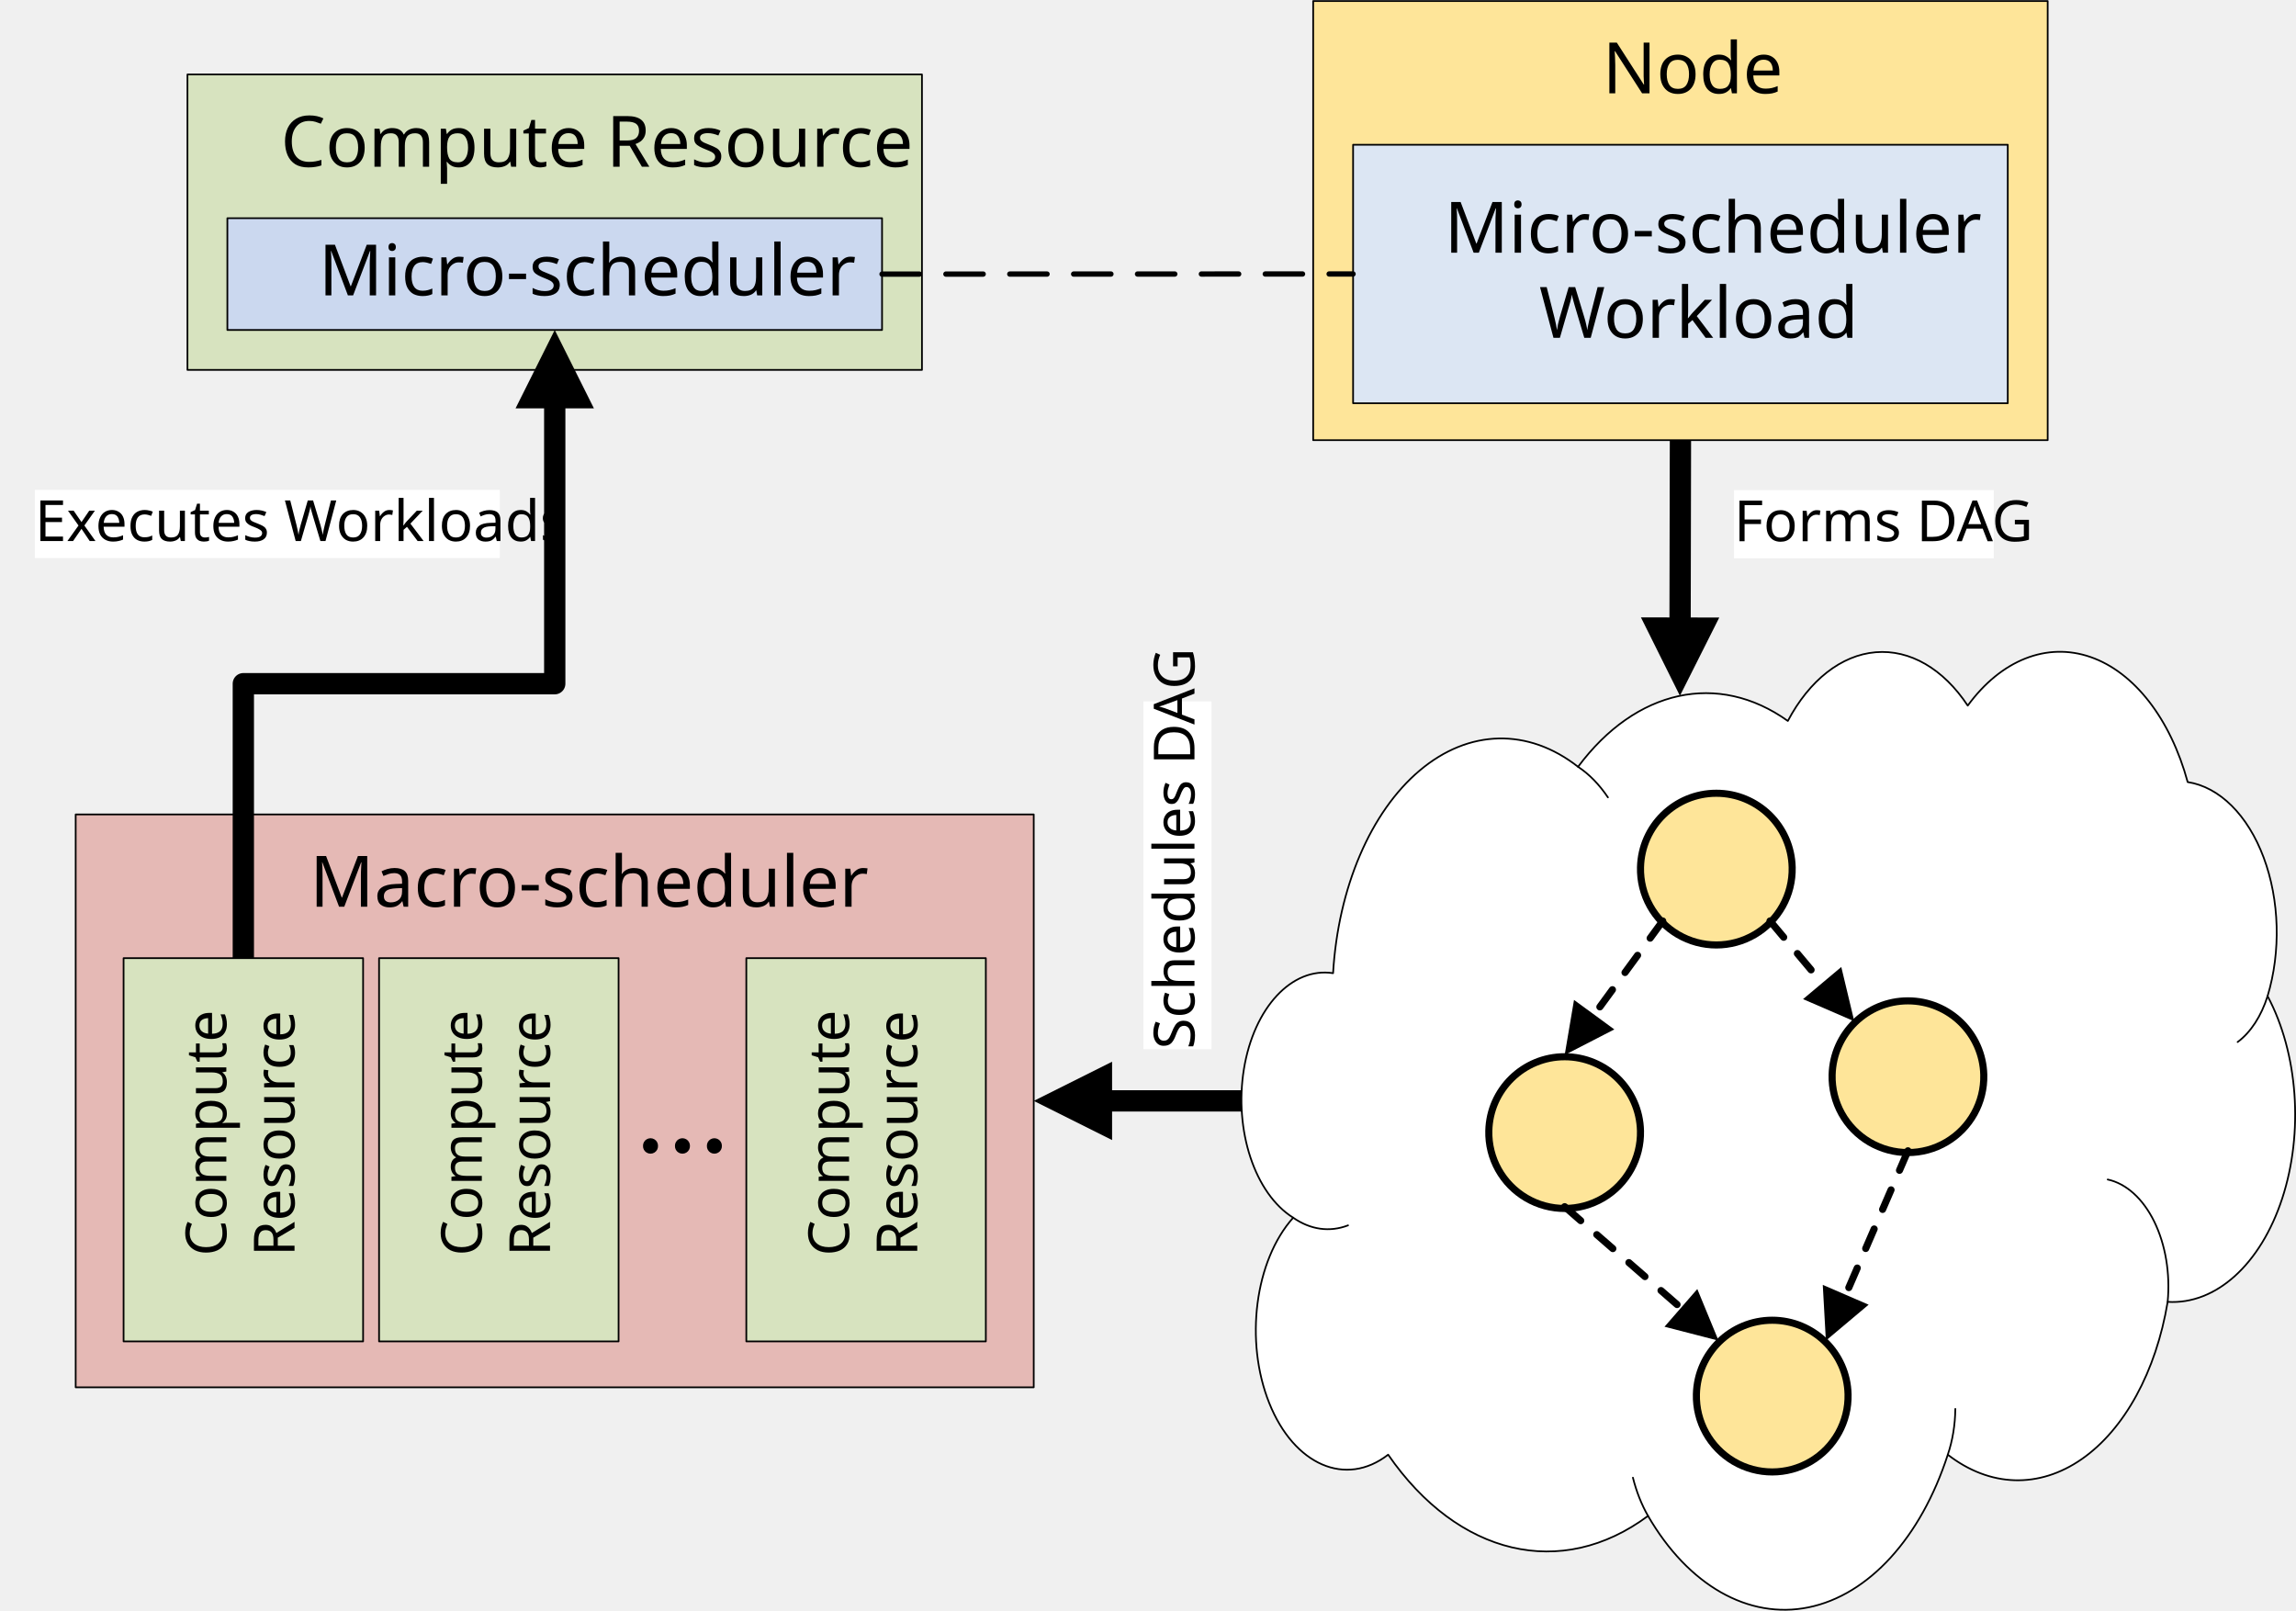
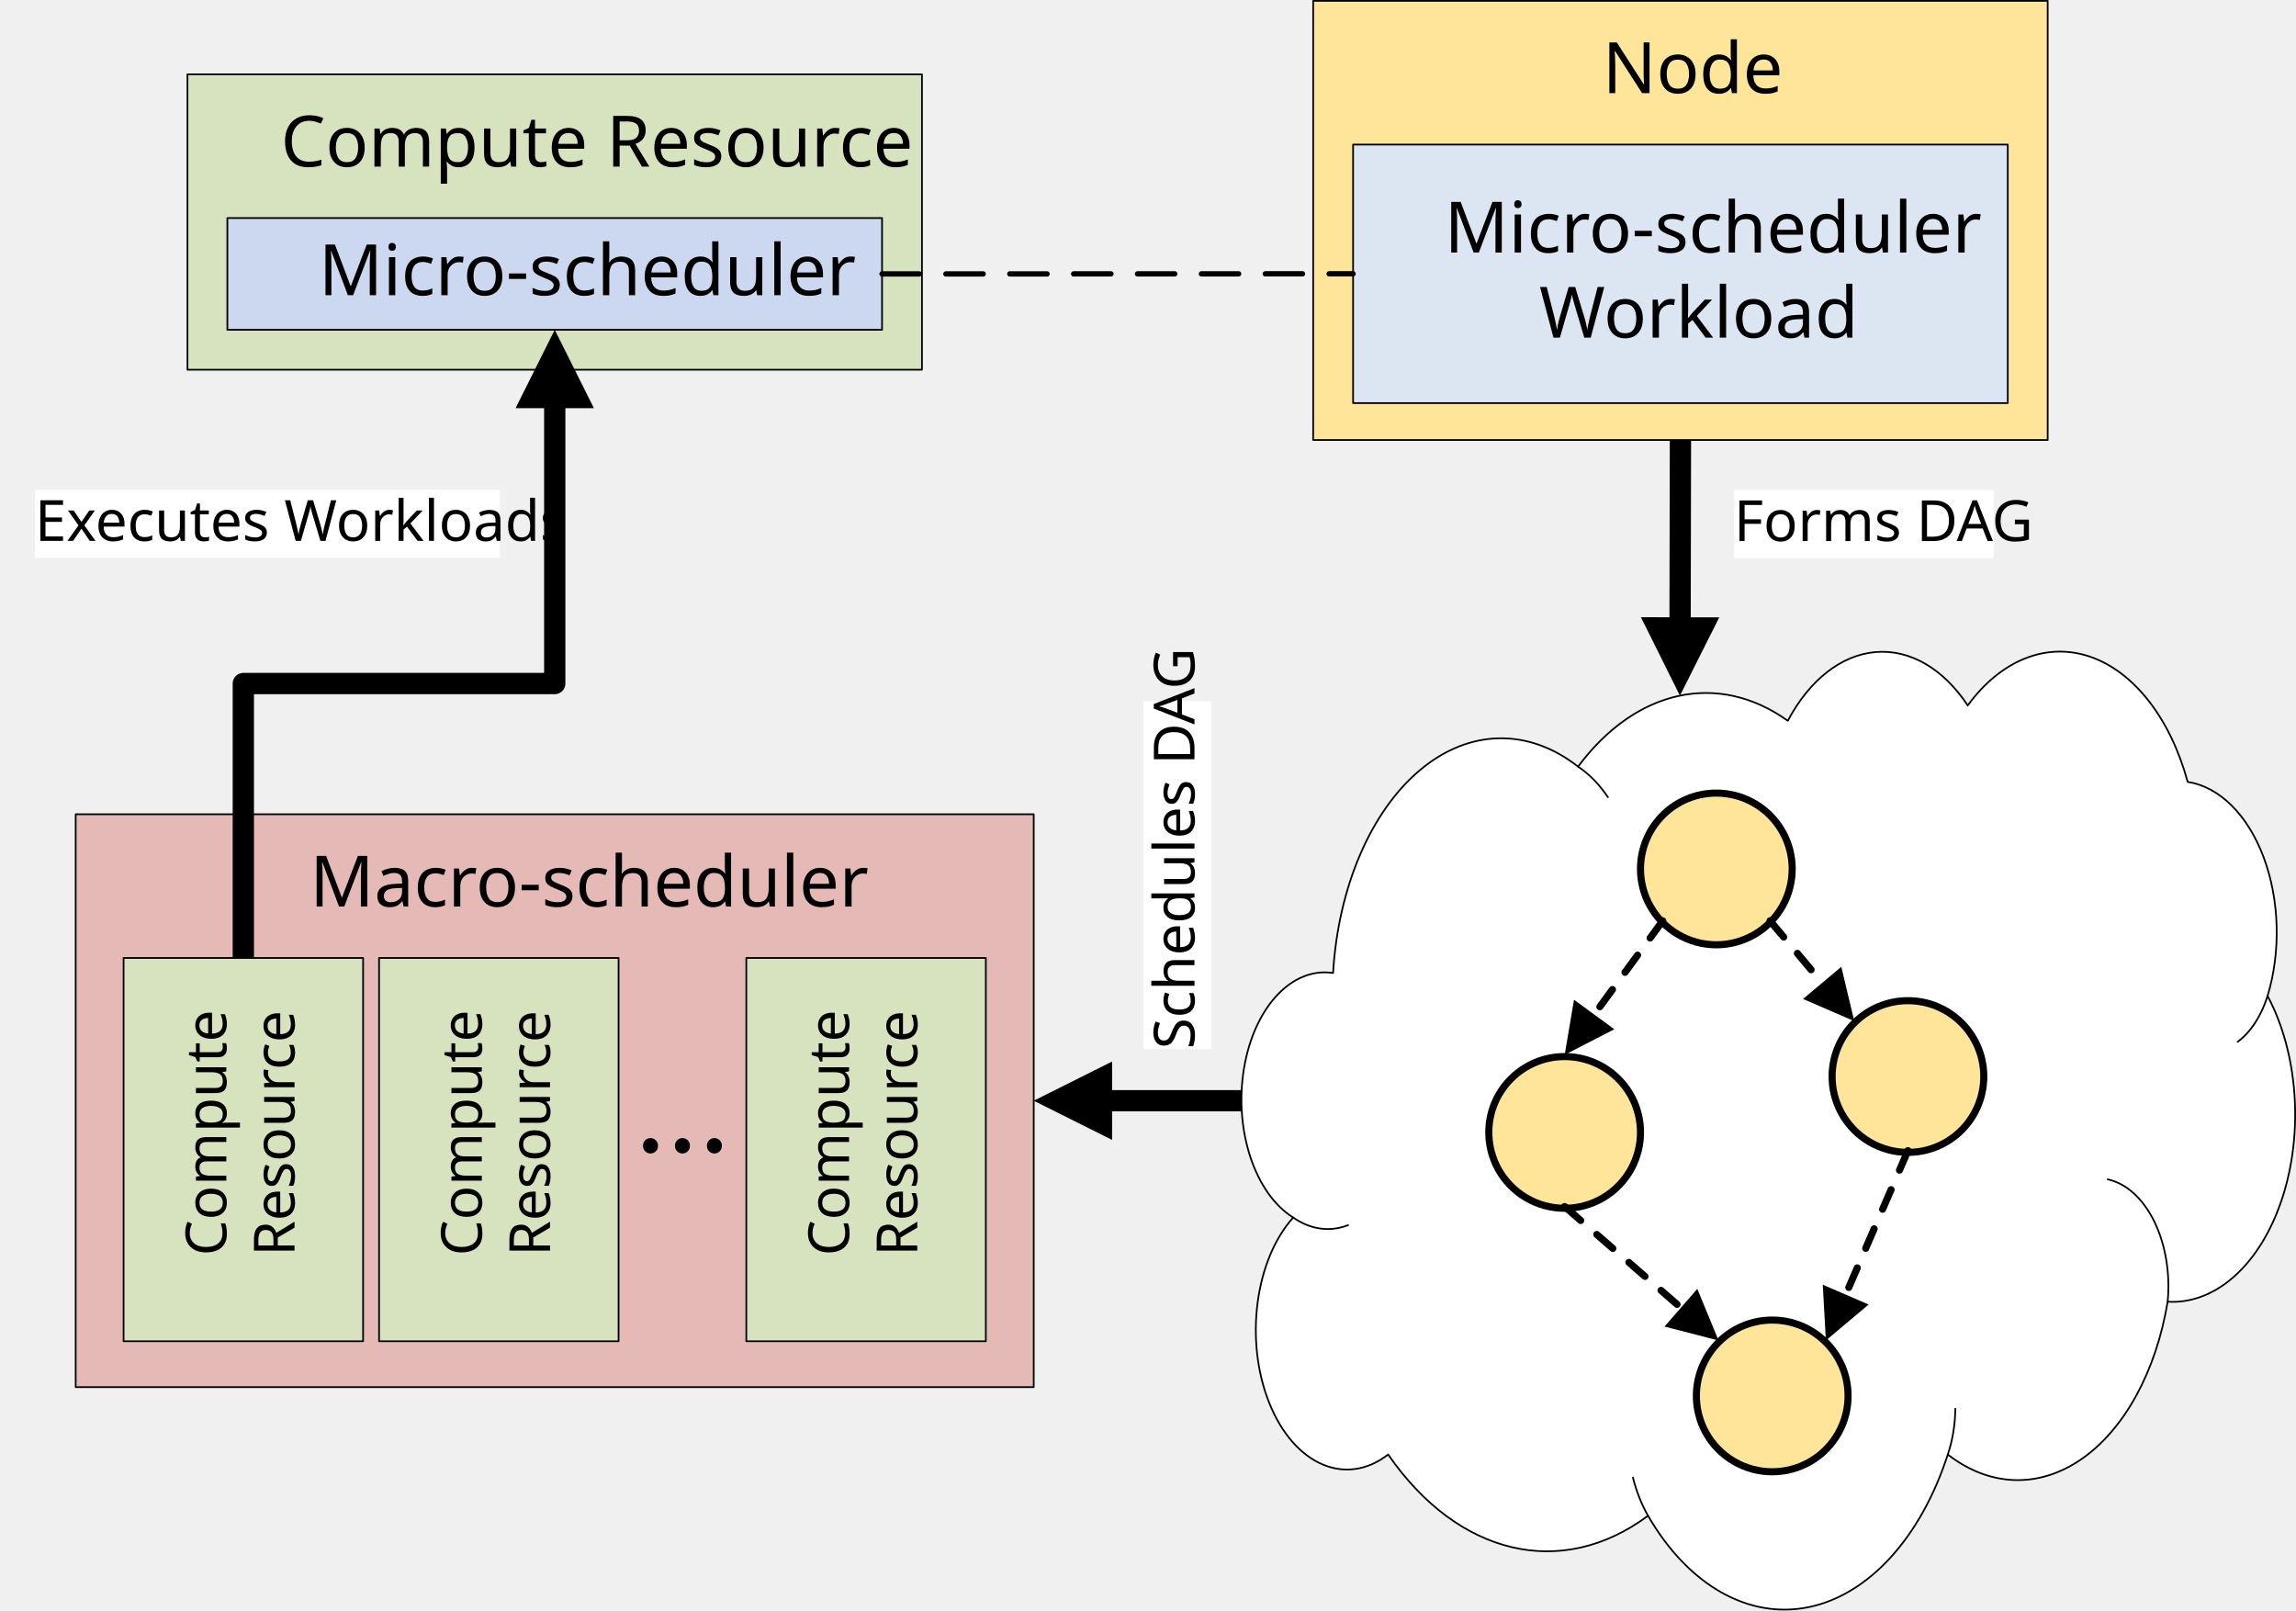
- <svg xmlns="http://www.w3.org/2000/svg" xmlns:xlink="http://www.w3.org/1999/xlink" width="4.493in" height="3.152in" viewBox="0 0 323.529 226.92" xml:space="preserve" color-interpolation-filters="sRGB" class="st20">
-   <style type="text/css">
- 	
- 		.st1 {marker-end:url(#mrkr4-6);stroke:#000000;stroke-linecap:round;stroke-linejoin:round;stroke-width:3}
- 		.st2 {fill:#000000;fill-opacity:1;stroke:#000000;stroke-opacity:1;stroke-width:0.543}
- 		.st3 {fill:#ffffff;stroke:none;stroke-linecap:butt;stroke-width:7.2}
- 		.st4 {fill:#000000;font-family:Calibri;font-size:0.667em}
- 		.st5 {marker-start:url(#mrkr4-14);stroke:#000000;stroke-linecap:round;stroke-linejoin:round;stroke-width:3}
- 		.st6 {fill:#d7e3bf;stroke:#000000;stroke-linecap:round;stroke-linejoin:round;stroke-width:0.24}
- 		.st7 {fill:#000000;font-family:Calibri;font-size:0.833em}
- 		.st8 {fill:#cbd8ef;stroke:#000000;stroke-linecap:round;stroke-linejoin:round;stroke-width:0.24}
- 		.st9 {fill:#fee599;stroke:#000000;stroke-linecap:round;stroke-linejoin:round;stroke-width:0.24}
- 		.st10 {fill:#dce6f3;stroke:#000000;stroke-linecap:round;stroke-linejoin:round;stroke-width:0.24}
- 		.st11 {font-size:1em}
- 		.st12 {stroke:#000000;stroke-dasharray:5.25,3.75;stroke-linecap:round;stroke-linejoin:round;stroke-width:0.75}
- 		.st13 {fill:#e5b9b5;stroke:#000000;stroke-linecap:round;stroke-linejoin:round;stroke-width:0.24}
- 		.st14 {fill:#000000;stroke:#000000;stroke-linecap:round;stroke-linejoin:round;stroke-width:0.24}
- 		.st15 {fill:#ffffff}
- 		.st16 {stroke:#000000;stroke-linecap:round;stroke-linejoin:round;stroke-width:0.24}
- 		.st17 {fill:#fee599;stroke:#000000;stroke-linecap:round;stroke-linejoin:round;stroke-width:1}
- 		.st18 {marker-end:url(#mrkr4-87);stroke:#000000;stroke-dasharray:3,3;stroke-linecap:round;stroke-linejoin:round;stroke-width:1}
- 		.st19 {fill:#000000;fill-opacity:1;stroke:#000000;stroke-opacity:1;stroke-width:0.284}
- 		.st20 {fill:none;fill-rule:evenodd;font-size:12px;overflow:visible;stroke-linecap:square;stroke-miterlimit:3}
- 	
- 	</style>
+ <svg xmlns="http://www.w3.org/2000/svg" xmlns:xlink="http://www.w3.org/1999/xlink" width="431.372" height="302.56" class="st20" color-interpolation-filters="sRGB" viewBox="0 0 323.529 226.92" xml:space="preserve">
+   <style type="text/css">.st1,.st2{stroke:#000}.st1{marker-end:url(#mrkr4-6);stroke-linecap:round;stroke-linejoin:round;stroke-width:3}.st2{fill:#000;fill-opacity:1;stroke-opacity:1;stroke-width:.543}.st3{fill:#fff;stroke:none;stroke-linecap:butt;stroke-width:7.2}.st4{fill:#000;font-family:Calibri;font-size:.667em}.st5,.st6{stroke:#000;stroke-linecap:round;stroke-linejoin:round}.st5{marker-start:url(#mrkr4-14);stroke-width:3}.st6{fill:#d7e3bf;stroke-width:.24}.st7{fill:#000;font-family:Calibri;font-size:.833em}.st10,.st8,.st9{stroke:#000;stroke-linecap:round;stroke-linejoin:round;stroke-width:.24}.st8,.st9{fill:#cbd8ef}.st9{fill:#fee599}.st10{fill:#dce6f3}.st11{font-size:1em}.st12,.st13,.st14{stroke:#000;stroke-linecap:round;stroke-linejoin:round}.st12{stroke-dasharray:5.25,3.75;stroke-width:.75}.st13,.st14{fill:#e5b9b5;stroke-width:.24}.st14{fill:#000}.st15{fill:#fff}.st16,.st17,.st18{stroke:#000;stroke-linecap:round;stroke-linejoin:round;stroke-width:.24}.st17,.st18{stroke-width:1}.st17{fill:#fee599}.st18{marker-end:url(#mrkr4-87);stroke-dasharray:3,3}.st19{fill:#000;fill-opacity:1;stroke:#000;stroke-opacity:1;stroke-width:.284}.st20{fill:none;fill-rule:evenodd;font-size:12px;overflow:visible;stroke-linecap:square;stroke-miterlimit:3}</style>
  <defs id="Markers">
    <g id="lend4">
-       <path d="M 2 1 L 0 0 L 2 -1 L 2 1 " style="stroke:none" />
+       <path d="M 2 1 L 0 0 L 2 -1 L 2 1" style="stroke:none" />
    </g>
-     <marker id="mrkr4-6" class="st2" refX="-3.68" orient="auto" markerUnits="strokeWidth" overflow="visible">
-       <use xlink:href="#lend4" transform="scale(-1.84,-1.84) " />
+     <marker id="mrkr4-6" class="st2" markerUnits="strokeWidth" orient="auto" overflow="visible" refX="-3.68">
+       <use transform="scale(-1.84,-1.84)" xlink:href="#lend4" />
    </marker>
-     <marker id="mrkr4-14" class="st2" refX="3.56" orient="auto" markerUnits="strokeWidth" overflow="visible">
-       <use xlink:href="#lend4" transform="scale(1.84) " />
+     <marker id="mrkr4-14" class="st2" markerUnits="strokeWidth" orient="auto" overflow="visible" refX="3.56">
+       <use transform="scale(1.84)" xlink:href="#lend4" />
    </marker>
-     <marker id="mrkr4-87" class="st19" refX="-7.04" orient="auto" markerUnits="strokeWidth" overflow="visible">
-       <use xlink:href="#lend4" transform="scale(-3.52,-3.52) " />
+     <marker id="mrkr4-87" class="st19" markerUnits="strokeWidth" orient="auto" overflow="visible" refX="-7.04">
+       <use transform="scale(-3.52,-3.52)" xlink:href="#lend4" />
    </marker>
  </defs>
  <g>
    <g id="shape476-1" transform="translate(245.751,-164.925)">
      <path d="M-8.96 226.92 L-9.01 251.9" class="st1" />
-       <rect x="-1.417" y="233.962" width="36.609" height="9.6" class="st3" />
+       <rect width="36.609" height="9.6" x="-1.417" y="233.962" class="st3" />
      <text x="-1.42" y="241.16" class="st4">Forms DAG</text>
    </g>
    <g id="shape475-9" transform="translate(145.664,-80.8291)">
      <path d="M10.68 235.92 L11.04 235.92 L29.26 235.92" class="st5" />
-       <rect x="-228.636" y="15.45" width="48.999" height="9.6" transform="rotate(-90)" class="st3" />
-       <text x="-228.64" y="22.65" transform="rotate(-90)" class="st4">Schedules DAG</text>
+       <rect width="48.999" height="9.6" x="-228.636" y="15.45" class="st3" transform="rotate(-90)" />
+       <text x="-228.64" y="22.65" class="st4" transform="rotate(-90)">Schedules DAG</text>
    </g>
    <g id="shape441-17" transform="translate(26.4136,-174.825)">
-       <rect x="0" y="185.295" width="103.5" height="41.625" class="st6" />
+       <rect width="103.5" height="41.625" x="0" y="185.295" class="st6" />
      <text x="13.14" y="198.3" class="st7">Compute Resource</text>
    </g>
    <g id="shape446-20" transform="translate(32.0386,-180.45)">
-       <rect x="0" y="211.17" width="92.25" height="15.75" class="st8" />
+       <rect width="92.25" height="15.75" x="0" y="211.17" class="st8" />
      <text x="12.86" y="222.05" class="st7">Micro-scheduler</text>
    </g>
    <g id="shape447-23" transform="translate(185.039,-164.925)">
-       <rect x="0" y="165.045" width="103.5" height="61.875" class="st9" />
+       <rect width="103.5" height="61.875" x="0" y="165.045" class="st9" />
      <text x="40.77" y="178.05" class="st7">Node</text>
    </g>
    <g id="shape448-26" transform="translate(190.664,-170.128)">
-       <rect x="0" y="190.498" width="92.25" height="36.422" class="st10" />
-       <text x="12.86" y="205.71" class="st7">Micro-scheduler <tspan x="26.22" dy="1.2em" class="st11">Workload</tspan>
+       <rect width="92.25" height="36.422" x="0" y="190.498" class="st10" />
+       <text x="12.86" y="205.71" class="st7">Micro-scheduler <tspan x="26.22" class="st11" dy="1.2em">Workload</tspan>
      </text>
    </g>
    <g id="shape449-30" transform="translate(124.289,-179.332)">
      <path d="M0 217.93 L66.37 217.91" class="st12" />
    </g>
    <g id="shape450-33" transform="translate(10.6636,-31.472)">
-       <rect x="0" y="146.201" width="135" height="80.719" class="st13" />
+       <rect width="135" height="80.719" x="0" y="146.201" class="st13" />
      <text x="32.99" y="159.2" class="st7">Macro-scheduler</text>
    </g>
    <g id="group451-36" transform="translate(-139.756,188.979) rotate(-90)">
      <g id="shape452-37">
-         <rect x="0" y="193.17" width="54" height="33.75" class="st6" />
-         <text x="12.03" y="207.65" class="st4">Compute <tspan x="11.99" dy="1.2em" class="st11">Resource</tspan>
+         <rect width="54" height="33.75" x="0" y="193.17" class="st6" />
+         <text x="12.03" y="207.65" class="st4">Compute <tspan x="11.99" class="st11" dy="1.2em">Resource</tspan>
        </text>
      </g>
    </g>
    <g id="group457-41" transform="translate(-88.0064,188.979) rotate(-90)">
      <g id="shape458-42">
-         <rect x="0" y="193.17" width="54" height="33.75" class="st6" />
-         <text x="12.03" y="207.65" class="st4">Compute <tspan x="11.99" dy="1.2em" class="st11">Resource</tspan>
+         <rect width="54" height="33.75" x="0" y="193.17" class="st6" />
+         <text x="12.03" y="207.65" class="st4">Compute <tspan x="11.99" class="st11" dy="1.2em">Resource</tspan>
        </text>
      </g>
    </g>
    <g id="group459-46" transform="translate(90.7261,-64.5401)">
      <g id="shape460-47">
        <path d="M0 225.98 a0.938 0.938 0 1 1 1.875 -2.84217E-14 a0.938 0.938 0 1 1 -1.875 0 Z" class="st14" />
      </g>
      <g id="shape461-49" transform="translate(4.5,0)">
        <path d="M0 225.98 a0.938 0.938 0 1 1 1.875 -2.84217E-14 a0.938 0.938 0 1 1 -1.875 0 Z" class="st14" />
      </g>
      <g id="shape462-51" transform="translate(9,0)">
        <path d="M0 225.98 a0.938 0.938 0 1 1 1.875 -2.84217E-14 a0.938 0.938 0 1 1 -1.875 0 Z" class="st14" />
      </g>
    </g>
    <g id="shape464-53" transform="translate(174.914,-0.112575)">
-       <path d="M7.31 171.66 A11.727 17.937 0 0 1 12.93 137.21 A23.782 36.373 0 0 1 47.45 108.13 A27.308 41.767 0 0 1        77.01 101.67 A17.124 26.191 0 0 1 102.36 99.51 A19.497 29.82 0 0 1 133.35 110.28 A13.941 21.321 0        0 1 144.61 140.44 A17.267 26.409 0 0 1 130.53 183.52 A21.784 33.317 0 0 1 99.55 205.05 A25.685 39.283        0 0 1 57.31 213.68 A32.559 49.797 0 0 1 20.69 205.05 A12.845 19.646 0 0 1 7.31 171.66 Z" class="st15" />
-       <path d="M7.31 171.66 A11.727 17.937 0 0 1 12.93 137.21 A23.782 36.373 0 0 1 47.45 108.13 A27.308 41.767 0 0 1        77.01 101.67 A17.124 26.191 0 0 1 102.36 99.51 A19.497 29.82 0 0 1 133.35 110.28 A13.941 21.321 0        0 1 144.61 140.44 A17.267 26.409 0 0 1 130.53 183.52 A21.784 33.317 0 0 1 99.55 205.05 A25.685 39.283        0 0 1 57.31 213.68 A32.559 49.797 0 0 1 20.69 205.05 A12.845 19.646 0 0 1 7.31 171.66" class="st16" />
+       <path d="M7.31 171.66 A11.727 17.937 0 0 1 12.93 137.21 A23.782 36.373 0 0 1 47.45 108.13 A27.308 41.767 0 0 1 77.01 101.67 A17.124 26.191 0 0 1 102.36 99.51 A19.497 29.82 0 0 1 133.35 110.28 A13.941 21.321 0 0 1 144.61 140.44 A17.267 26.409 0 0 1 130.53 183.52 A21.784 33.317 0 0 1 99.55 205.05 A25.685 39.283 0 0 1 57.31 213.68 A32.559 49.797 0 0 1 20.69 205.05 A12.845 19.646 0 0 1 7.31 171.66 Z" class="st15" />
+       <path d="M7.31 171.66 A11.727 17.937 0 0 1 12.93 137.21 A23.782 36.373 0 0 1 47.45 108.13 A27.308 41.767 0 0 1 77.01 101.67 A17.124 26.191 0 0 1 102.36 99.51 A19.497 29.82 0 0 1 133.35 110.28 A13.941 21.321 0 0 1 144.61 140.44 A17.267 26.409 0 0 1 130.53 183.52 A21.784 33.317 0 0 1 99.55 205.05 A25.685 39.283 0 0 1 57.31 213.68 A32.559 49.797 0 0 1 20.69 205.05 A12.845 19.646 0 0 1 7.31 171.66" class="st16" />
      <path d="M15.04 172.74 A11.695 17.887 0 0 1 7.31 171.66" class="st16" />
      <path d="M55.18 208.29 A11.746 17.965 -180 0 0 57.31 213.68" class="st16" />
      <path d="M100.61 198.6 A9.482 14.502 0 0 1 99.55 205.05" class="st16" />
      <path d="M122.08 166.28 A9.949 15.217 0 0 1 130.53 183.52" class="st16" />
      <path d="M140.39 146.91 A9.083 13.893 -180 0 0 144.61 140.44" class="st16" />
      <path d="M51.66 112.44 A14.007 21.423 -180 0 0 47.45 108.13" class="st16" />
    </g>
    <g id="shape465-62" transform="translate(34.2886,-91.9407)">
      <path d="M0 226.92 L0 188.25 L43.88 188.25 L43.88 149.45" class="st1" />
-       <rect x="-29.382" y="160.948" width="65.515" height="9.6" class="st3" />
+       <rect width="65.515" height="9.6" x="-29.382" y="160.948" class="st3" />
      <text x="-29.38" y="168.15" class="st4">Executes Workloads</text>
    </g>
    <g id="group453-69" transform="translate(-175.756,188.979) rotate(-90)">
      <g id="shape454-70">
-         <rect x="0" y="193.17" width="54" height="33.75" class="st6" />
-         <text x="12.03" y="207.65" class="st4">Compute <tspan x="11.99" dy="1.2em" class="st11">Resource</tspan>
+         <rect width="54" height="33.75" x="0" y="193.17" class="st6" />
+         <text x="12.03" y="207.65" class="st4">Compute <tspan x="11.99" class="st11" dy="1.2em">Resource</tspan>
        </text>
      </g>
    </g>
    <g id="shape466-74" transform="translate(231.164,-94.0501)">
      <path d="M0 216.23 A10.688 10.688 0 0 1 21.37 216.23 A10.688 10.688 0 1 1 0 216.23 Z" class="st17" />
    </g>
    <g id="shape467-76" transform="translate(258.164,-64.8001)">
      <path d="M0 216.23 A10.688 10.688 0 0 1 21.37 216.23 A10.688 10.688 0 1 1 0 216.23 Z" class="st17" />
    </g>
    <g id="shape468-78" transform="translate(209.789,-56.9251)">
      <path d="M0 216.23 A10.688 10.688 0 0 1 21.37 216.23 A10.688 10.688 0 1 1 0 216.23 Z" class="st17" />
    </g>
    <g id="shape469-80" transform="translate(239.039,-19.8001)">
      <path d="M0 216.23 A10.688 10.688 0 0 1 21.37 216.23 A10.688 10.688 0 1 1 0 216.23 Z" class="st17" />
    </g>
    <g id="shape470-82" transform="translate(236.385,-97.1794)">
      <path d="M-2.09 226.92 L-11.75 240.12" class="st18" />
    </g>
    <g id="shape471-88" transform="translate(220.476,-56.9251)">
      <path d="M0 226.92 L16.38 241.18" class="st18" />
    </g>
    <g id="shape472-93" transform="translate(246.351,-99.1126)">
      <path d="M3.06 228.85 L10.41 237.6" class="st18" />
    </g>
    <g id="shape473-98" transform="translate(272.068,-64.8001)">
      <path d="M-3.22 226.92 L-11.99 247.21" class="st18" />
    </g>
  </g>
</svg>
